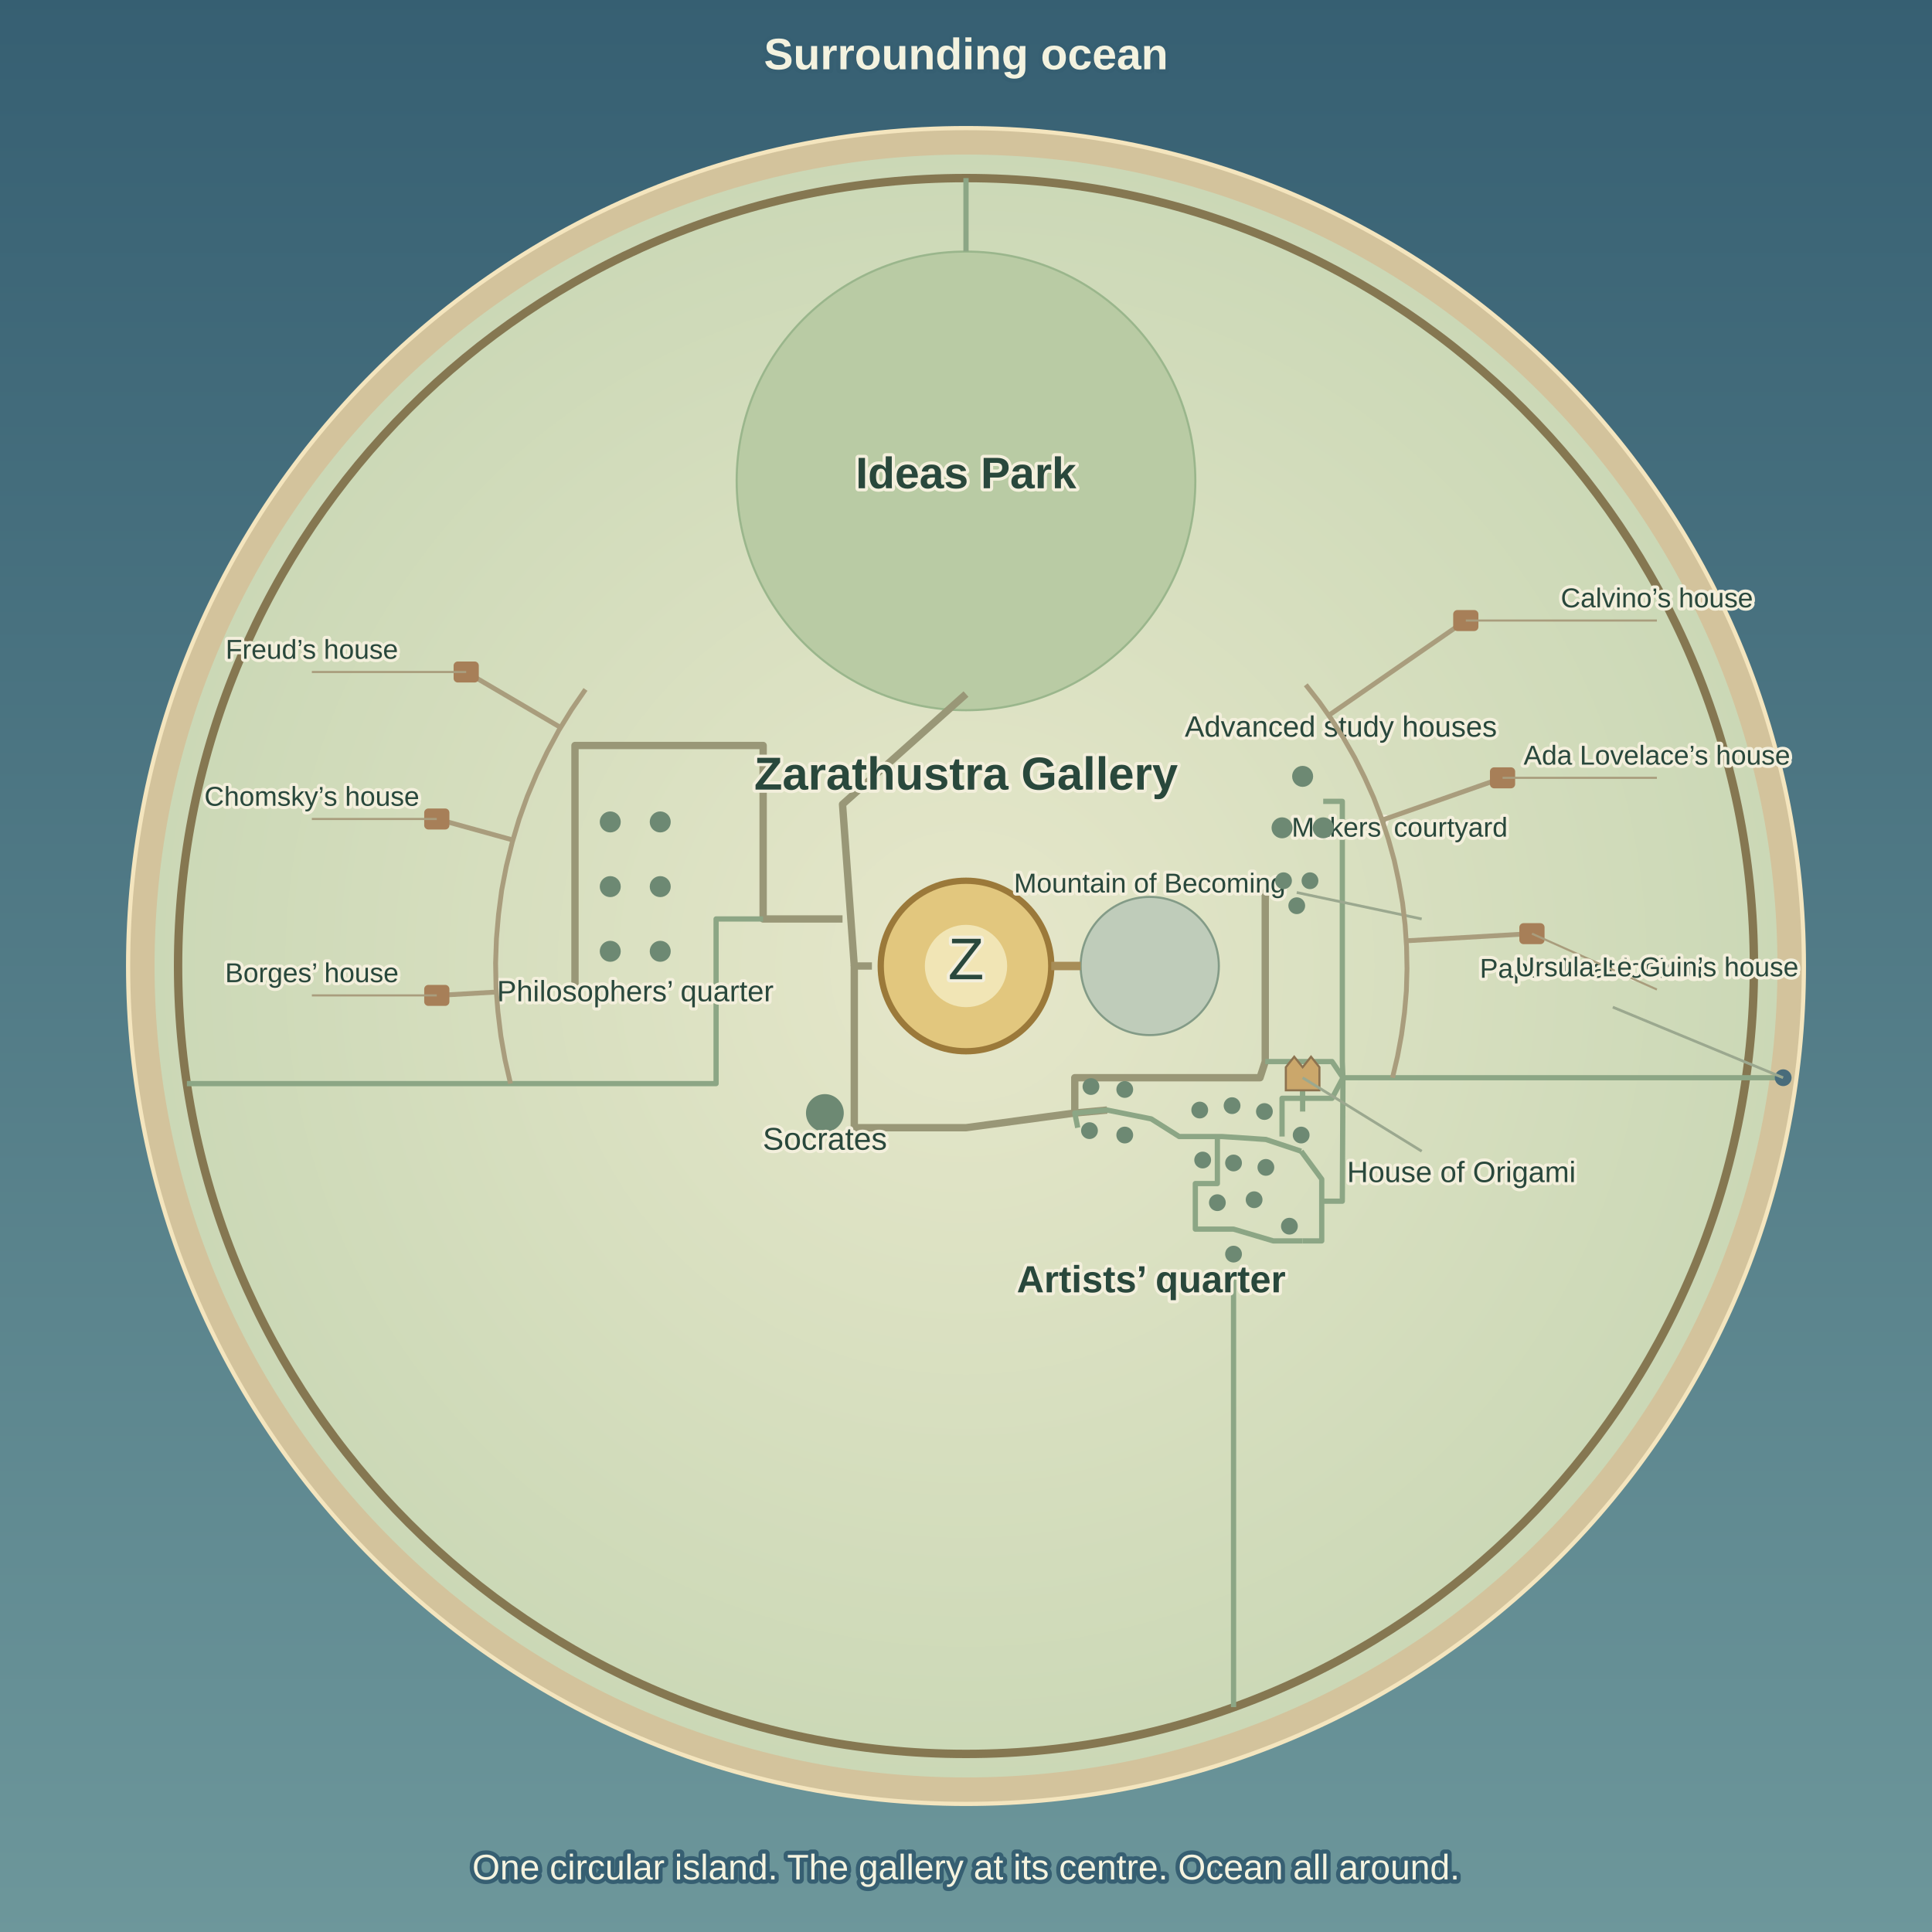
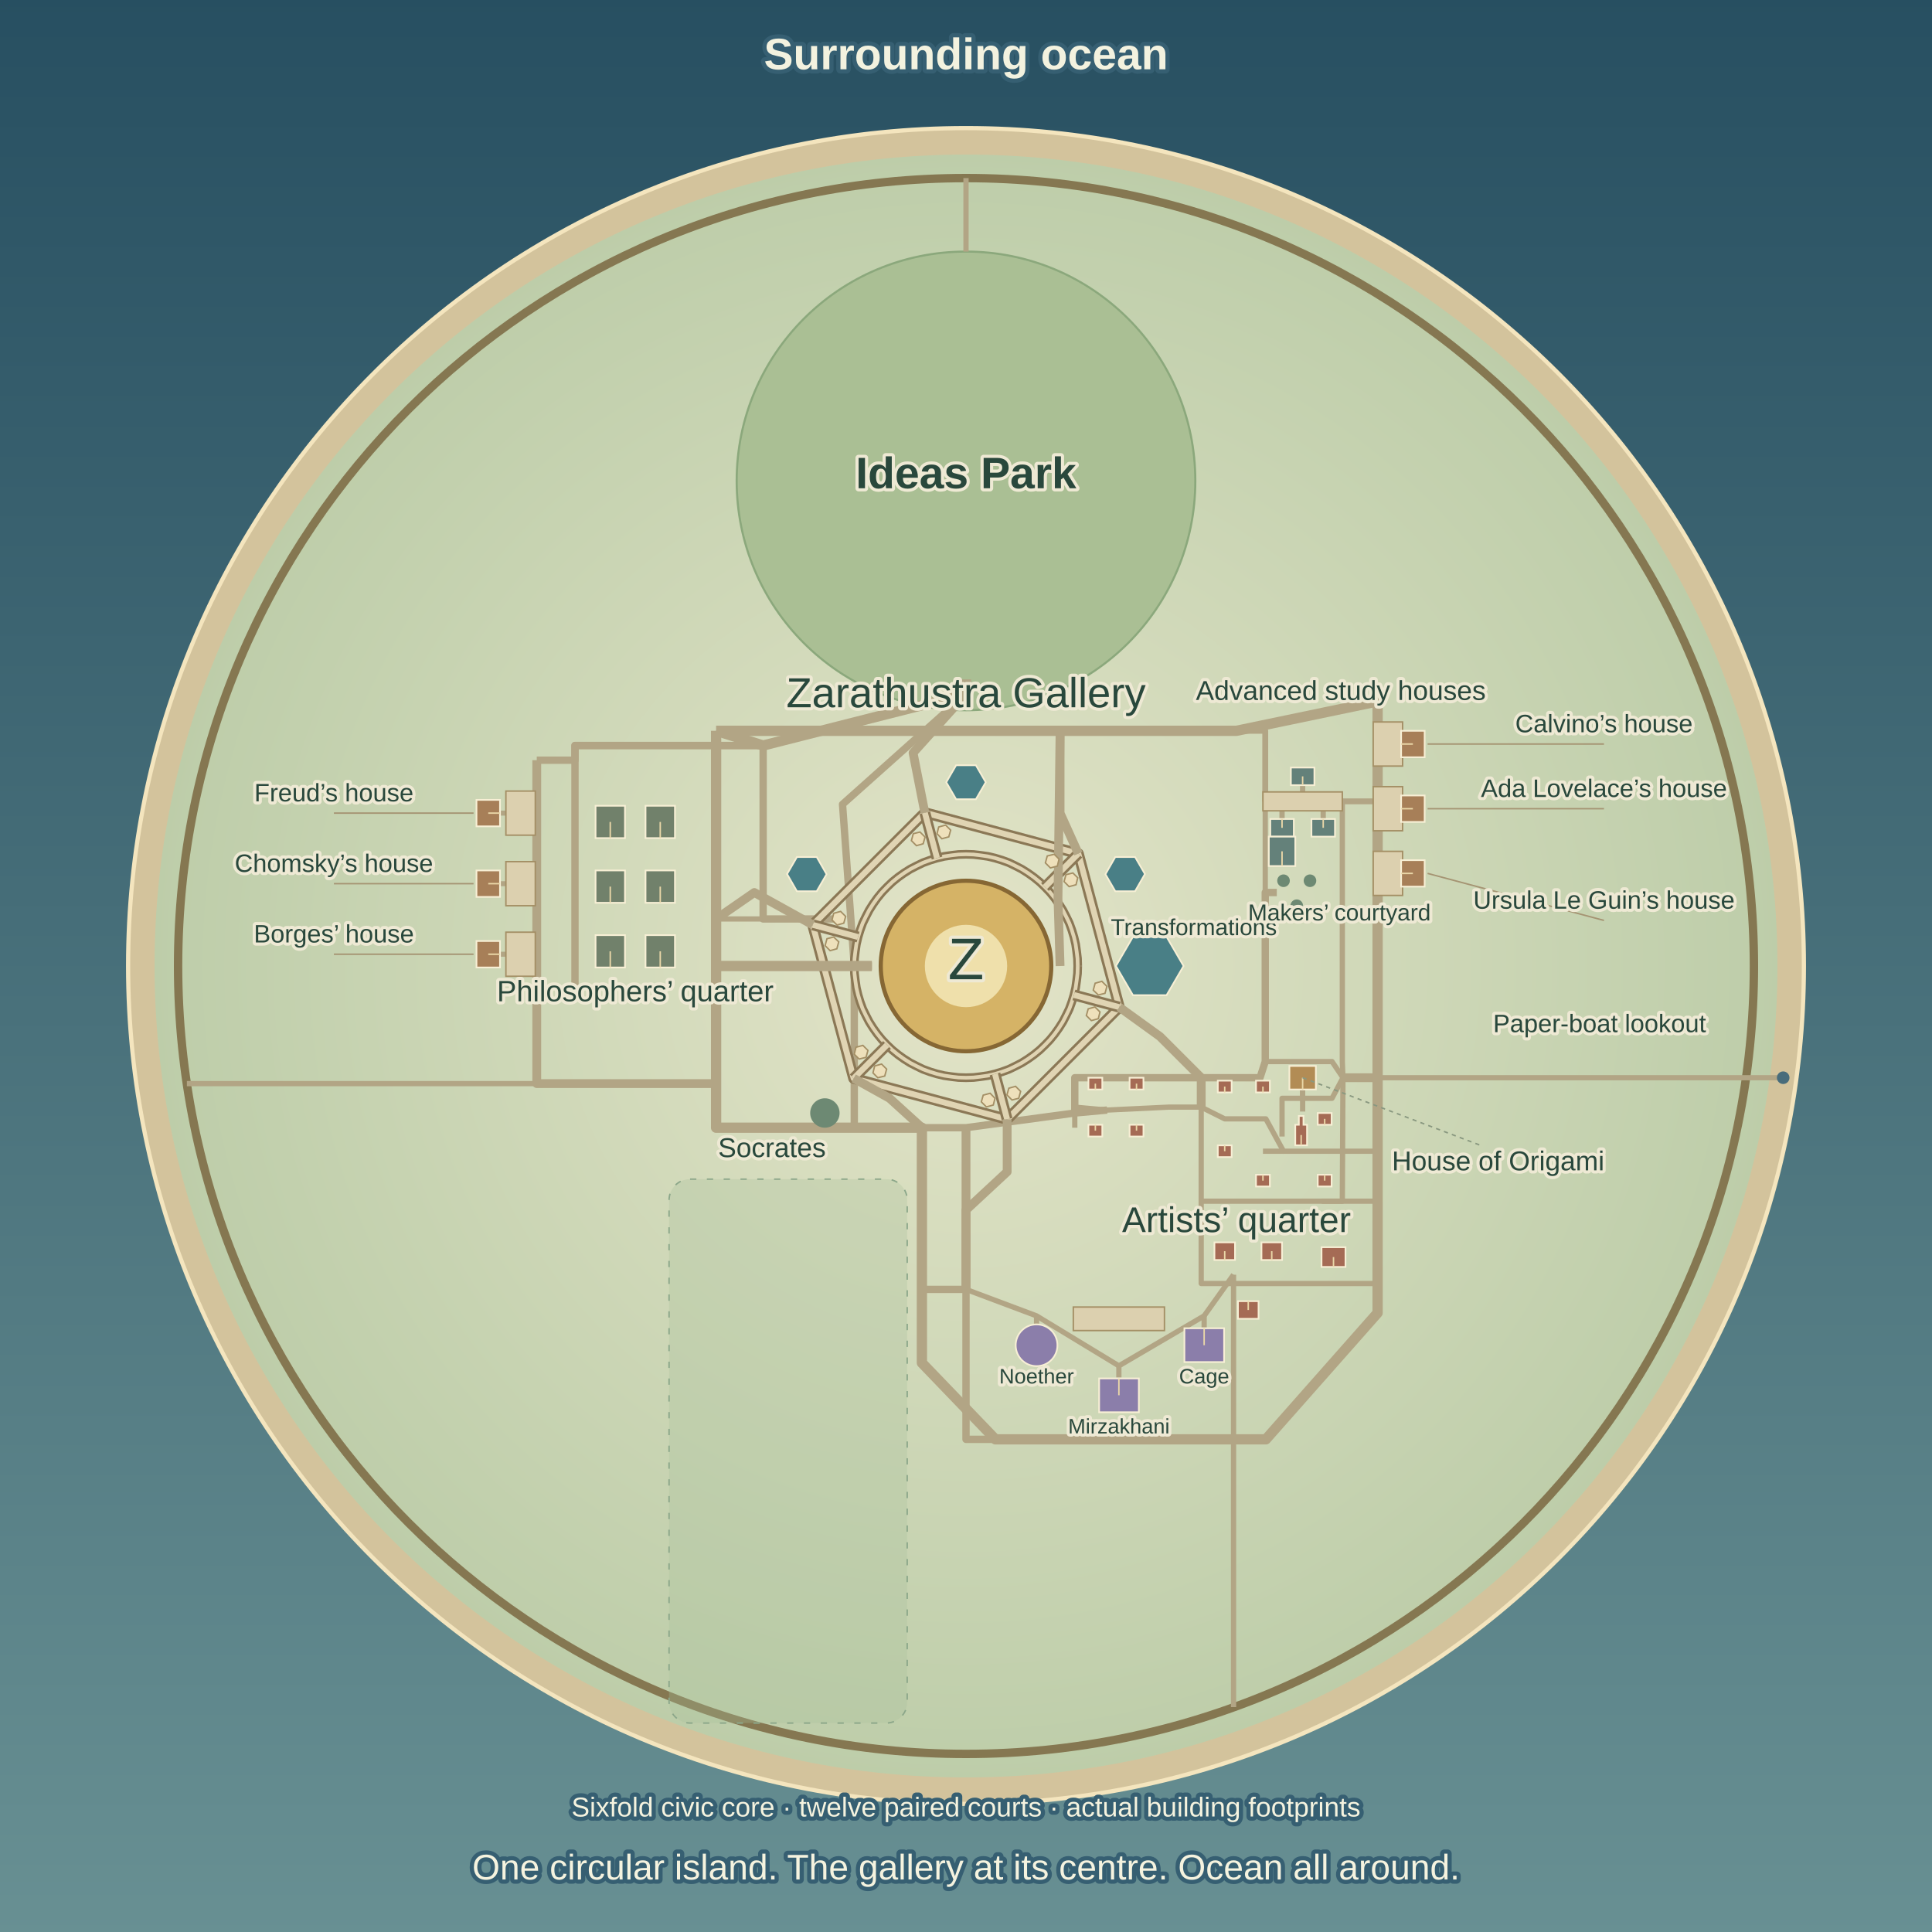
<svg xmlns="http://www.w3.org/2000/svg" viewBox="0 0 920 920" lang="en" role="img" aria-label="An island around Zarathustra">
  <defs>
    <linearGradient id="ocean" x2="0" y2="1">
-       <stop stop-color="#365f72" />
-       <stop offset="1" stop-color="#6d979b" />
+       <stop stop-color="#274f61" />
+       <stop offset="1" stop-color="#689093" />
    </linearGradient>
    <radialGradient id="lawn">
-       <stop stop-color="#e6e7ca" />
-       <stop offset="1" stop-color="#cbd8b6" />
+       <stop stop-color="#e3e4c8" />
+       <stop offset="1" stop-color="#bdcda9" />
    </radialGradient>
  </defs>
-   <style>text{paint-order:stroke;stroke:#f3efdc;stroke-width:3px;stroke-linejoin:round}text[font-size="21"],text[font-size="22"],text[font-size="18"]{font-weight:600}text[fill="#f3f2df"],text[fill="#f5f3df"]{stroke:#365f72;stroke-width:4px}</style>
+   <style>text{paint-order:stroke;stroke:#eee9d4;stroke-width:3px;stroke-linejoin:round}text[font-size="21"],text[font-size="22"],text[font-size="18"]{font-weight:600}text[fill="#f3f2df"],text[fill="#f5f3df"]{stroke:#365f72;stroke-width:4px}</style>
  <rect width="920" height="920" fill="url(#ocean)" />
  <g font-family="Tahoma,Arial,sans-serif" direction="ltr">
    <circle data-island="true" cx="460" cy="460" r="399" fill="#d3c39c" stroke="#f4e5be" stroke-width="2" />
    <circle cx="460" cy="460" r="386.4" fill="url(#lawn)" />
    <circle cx="460" cy="460" r="375.2" fill="none" stroke="#857751" stroke-width="4" />
+     <rect data-private-home-reserve="true" x="318.6" y="561.5" width="113.4" height="259" rx="10" fill="#a9bf9b" fill-opacity=".3" stroke="#8ca78a" stroke-width=".7" stroke-dasharray="3 5" />
    <text x="460" y="33" text-anchor="middle" font-size="21" fill="#f3f2df">Surrounding ocean</text>
-     <circle cx="460" cy="229" r="109.2" fill="#b9cba4" stroke="#9ab68c" />
+     <circle cx="460" cy="229" r="109.2" fill="#aabf94" stroke="#8ba87c" />
    <text x="460" y="232.5" text-anchor="middle" font-size="21" fill="#29483c">Ideas Park</text>
-     <polyline points="415.2,460.0 406.8,460.0 406.8,537.0 460.0,537.0 511.8,530.0 527.2,528.6" fill="none" stroke="#999777" stroke-width="3.5" stroke-linejoin="round" />
-     <polyline points="406.8,460.0 401.2,383.0 460.0,330.5" fill="none" stroke="#999777" stroke-width="3.5" stroke-linejoin="round" />
-     <polyline points="511.8,530.0 511.8,513.2 600.0,513.2 602.5,505.5 602.5,425.0 608.0,425.0" fill="none" stroke="#999777" stroke-width="3.5" stroke-linejoin="round" />
-     <polyline points="401.2,437.6 363.4,437.6 363.4,355.0 273.8,355.0 273.8,472.6" fill="none" stroke="#999777" stroke-width="3.5" stroke-linejoin="round" />
-     <polyline points="513.2,537.0 511.8,530.0 527.2,528.6 548.2,532.8 561.5,541.2 581.8,541.2 602.8,542.6 619.6,548.2" fill="none" stroke="#8ca685" stroke-width="2.5" stroke-linejoin="round" />
-     <polyline points="579.7,541.2 579.7,563.6 569.2,563.6 569.2,585.3 587.4,585.3 606.3,590.9 620.3,590.9" fill="none" stroke="#8ca685" stroke-width="2.5" stroke-linejoin="round" />
-     <polyline points="619.6,548.2 629.4,561.5 629.4,590.9 620.3,590.9" fill="none" stroke="#8ca685" stroke-width="2.5" stroke-linejoin="round" />
-     <polyline points="610.5,541.2 610.5,523.0 620.3,523.0 620.3,518.8" fill="none" stroke="#8ca685" stroke-width="2.5" stroke-linejoin="round" />
-     <polyline points="620.3,529.3 620.3,518.8" fill="none" stroke="#8ca685" stroke-width="2.5" stroke-linejoin="round" />
-     <polyline points="620.3,523.0 634.3,523.0 639.5,513.2" fill="none" stroke="#8ca685" stroke-width="2.5" stroke-linejoin="round" />
-     <polyline points="630.1,381.6 639.2,381.6 639.2,505.5 639.5,513.2 639.2,572.0 629.4,572.0" fill="none" stroke="#8ca685" stroke-width="2.5" stroke-linejoin="round" />
-     <polyline points="602.5,505.5 610.5,505.5 634.3,505.5 639.5,513.2" fill="none" stroke="#8ca685" stroke-width="2.5" stroke-linejoin="round" />
-     <polyline points="639.5,513.2 705.0,513.2 831.4,513.2 849.1,513.2" fill="none" stroke="#8ca685" stroke-width="2.5" stroke-linejoin="round" />
-     <polyline points="460.0,119.8 460.0,84.8" fill="none" stroke="#8ca685" stroke-width="2.5" stroke-linejoin="round" />
-     <polyline points="363.4,437.6 341.0,437.6 341.0,516.0 215.0,516.0 89.0,516.0" fill="none" stroke="#8ca685" stroke-width="2.5" stroke-linejoin="round" />
-     <polyline points="587.4,607.0 587.4,677.0 587.4,812.9" fill="none" stroke="#8ca685" stroke-width="2.5" stroke-linejoin="round" />
-     <circle data-gallery-centre="true" cx="460" cy="460" r="40.6" fill="#e2c77e" stroke="#9b793a" stroke-width="3" />
-     <circle cx="460" cy="460" r="19.6" fill="#f1e5b5" />
+     <polyline points="415.2,460.0 406.8,460.0 406.8,537.0 460.0,537.0 511.8,530.0 527.2,528.6" fill="none" stroke="#b2a585" stroke-width="3.5" stroke-linejoin="round" />
+     <polyline points="406.8,460.0 401.2,383.0 460.0,330.5" fill="none" stroke="#b2a585" stroke-width="3.5" stroke-linejoin="round" />
+     <polyline points="511.8,530.0 511.8,513.2 600.0,513.2 602.5,505.5 602.5,425.0 608.0,425.0" fill="none" stroke="#b2a585" stroke-width="3.5" stroke-linejoin="round" />
+     <polyline points="401.2,437.6 363.4,437.6 363.4,355.0 273.8,355.0 273.8,472.6" fill="none" stroke="#b2a585" stroke-width="3.5" stroke-linejoin="round" />
+     <polyline points="511.8,537.0 511.8,527.2 527.2,528.6 556.6,527.2 572.0,527.2 583.2,532.8 602.8,532.8 611.2,548.2 619.6,548.2 637.8,548.2 656.0,548.2" fill="none" stroke="#b2a585" stroke-width="2.5" stroke-linejoin="round" />
+     <polyline points="572.0,527.2 572.0,611.2 635.0,611.2 656.0,611.2" fill="none" stroke="#b2a585" stroke-width="2.5" stroke-linejoin="round" />
+     <polyline points="572.0,572.0 656.0,572.0 656.0,611.2" fill="none" stroke="#b2a585" stroke-width="2.5" stroke-linejoin="round" />
+     <polyline points="656.0,548.2 656.0,513.2" fill="none" stroke="#b2a585" stroke-width="2.5" stroke-linejoin="round" />
+     <polyline points="601.4,548.2 611.2,548.2" fill="none" stroke="#b2a585" stroke-width="2.5" stroke-linejoin="round" />
+     <polyline points="610.5,541.2 610.5,523.0 620.3,523.0 620.3,518.8" fill="none" stroke="#b2a585" stroke-width="2.5" stroke-linejoin="round" />
+     <polyline points="620.3,529.3 620.3,518.8" fill="none" stroke="#b2a585" stroke-width="2.5" stroke-linejoin="round" />
+     <polyline points="620.3,523.0 634.3,523.0 639.5,513.2" fill="none" stroke="#b2a585" stroke-width="2.5" stroke-linejoin="round" />
+     <polyline points="630.1,381.6 639.2,381.6 639.2,505.5 639.5,513.2 639.2,572.0 629.4,572.0" fill="none" stroke="#b2a585" stroke-width="2.5" stroke-linejoin="round" />
+     <polyline points="602.5,505.5 610.5,505.5 634.3,505.5 639.5,513.2" fill="none" stroke="#b2a585" stroke-width="2.5" stroke-linejoin="round" />
+     <polyline points="639.5,513.2 705.0,513.2 831.4,513.2 849.1,513.2" fill="none" stroke="#b2a585" stroke-width="2.5" stroke-linejoin="round" />
+     <polyline points="460.0,119.8 460.0,84.8" fill="none" stroke="#b2a585" stroke-width="2.5" stroke-linejoin="round" />
+     <polyline points="363.4,437.6 341.0,437.6 341.0,516.0 215.0,516.0 89.0,516.0" fill="none" stroke="#b2a585" stroke-width="2.5" stroke-linejoin="round" />
+     <polyline points="587.4,607.0 587.4,677.0 587.4,812.9" fill="none" stroke="#b2a585" stroke-width="2.5" stroke-linejoin="round" />
+     <polyline points="460.0,614.0 493.6,626.6 532.8,650.4 573.4,626.6 587.4,607.0" fill="none" stroke="#b2a585" stroke-width="2.5" stroke-linejoin="round" />
+     <polyline points="493.6,626.6 493.6,632.2" fill="none" stroke="#b2a585" stroke-width="2.5" stroke-linejoin="round" />
+     <polyline points="532.8,650.4 532.8,656.0" fill="none" stroke="#b2a585" stroke-width="2.5" stroke-linejoin="round" />
+     <polyline points="573.4,626.6 573.4,632.2" fill="none" stroke="#b2a585" stroke-width="2.5" stroke-linejoin="round" />
+     <polyline points="602.5,425.0 602.5,381.6 630.1,381.6" fill="none" stroke="#b2a585" stroke-width="2.5" stroke-linejoin="round" />
+     <polyline points="610.5,381.6 610.5,390.0" fill="none" stroke="#b2a585" stroke-width="2.5" stroke-linejoin="round" />
+     <polyline points="630.1,381.6 630.1,390.0" fill="none" stroke="#b2a585" stroke-width="2.5" stroke-linejoin="round" />
+     <polyline points="620.3,381.6 620.3,373.9" fill="none" stroke="#b2a585" stroke-width="2.5" stroke-linejoin="round" />
+     <polyline points="255.6,362.0 255.6,516.0 341.0,516.0" fill="none" stroke="#b2a585" stroke-width="4.2" stroke-linejoin="round" />
+     <polyline points="255.6,362.0 273.8,362.0 273.8,355.0 363.4,355.0" fill="none" stroke="#b2a585" stroke-width="3.5" stroke-linejoin="round" />
+     <polyline points="656.0,334.0 656.0,513.2 639.5,513.2" fill="none" stroke="#b2a585" stroke-width="4.2" stroke-linejoin="round" />
+     <polyline points="238.2,387.2 255.6,387.2" fill="none" stroke="#b2a585" stroke-width="2.38" stroke-linejoin="round" />
+     <polyline points="238.2,420.8 255.6,420.8" fill="none" stroke="#b2a585" stroke-width="2.38" stroke-linejoin="round" />
+     <polyline points="238.2,454.4 255.6,454.4" fill="none" stroke="#b2a585" stroke-width="2.38" stroke-linejoin="round" />
+     <polyline points="667.1,354.3 656.0,354.3" fill="none" stroke="#b2a585" stroke-width="2.38" stroke-linejoin="round" />
+     <polyline points="667.1,385.1 656.0,385.1" fill="none" stroke="#b2a585" stroke-width="2.38" stroke-linejoin="round" />
+     <polyline points="667.1,415.9 656.0,415.9" fill="none" stroke="#b2a585" stroke-width="2.38" stroke-linejoin="round" />
+     <polyline points="533.0,479.6 479.6,533.0 406.5,513.5 387.0,440.4 440.4,387.0 513.5,406.5 533.0,479.6" fill="none" stroke="#8b7856" stroke-width="5.2" stroke-linejoin="round" data-street="sixfold-hexagon" />
+     <polyline points="533.0,479.6 479.6,533.0 406.5,513.5 387.0,440.4 440.4,387.0 513.5,406.5 533.0,479.6" fill="none" stroke="#e0d4b3" stroke-width="2.8" stroke-linejoin="round" />
+     <polyline points="513.2,460.0 513.1,463.5 512.7,466.9 512.2,470.4 511.4,473.8 510.4,477.1 509.2,480.4 507.7,483.5 506.1,486.6 504.2,489.6 502.2,492.4 500.0,495.1 497.6,497.6 495.1,500.0 492.4,502.2 489.6,504.2 486.6,506.1 483.5,507.7 480.4,509.2 477.1,510.4 473.8,511.4 470.4,512.2 466.9,512.7 463.5,513.1 460.0,513.2 456.5,513.1 453.1,512.7 449.6,512.2 446.2,511.4 442.9,510.4 439.6,509.2 436.5,507.7 433.4,506.1 430.4,504.2 427.6,502.2 424.9,500.0 422.4,497.6 420.0,495.1 417.8,492.4 415.8,489.6 413.9,486.6 412.3,483.5 410.8,480.4 409.6,477.1 408.6,473.8 407.8,470.4 407.3,466.9 406.9,463.5 406.8,460.0 406.9,456.5 407.3,453.1 407.8,449.6 408.6,446.2 409.6,442.9 410.8,439.6 412.3,436.5 413.9,433.4 415.8,430.4 417.8,427.6 420.0,424.9 422.4,422.4 424.9,420.0 427.6,417.8 430.4,415.8 433.4,413.9 436.5,412.3 439.6,410.8 442.9,409.6 446.2,408.6 449.6,407.8 453.1,407.3 456.5,406.9 460.0,406.8 463.5,406.9 466.9,407.3 470.4,407.8 473.8,408.6 477.1,409.6 480.4,410.8 483.5,412.3 486.6,413.9 489.6,415.8 492.4,417.8 495.1,420.0 497.6,422.4 500.0,424.9 502.2,427.6 504.2,430.4 506.1,433.4 507.7,436.5 509.2,439.6 510.4,442.9 511.4,446.2 512.2,449.6 512.7,453.1 513.1,456.5 513.2,460.0" fill="none" stroke="#8b7856" stroke-width="4.15" stroke-linejoin="round" data-street="gallery-promenade" />
+     <polyline points="513.2,460.0 513.1,463.5 512.7,466.9 512.2,470.4 511.4,473.8 510.4,477.1 509.2,480.4 507.7,483.5 506.1,486.6 504.2,489.6 502.2,492.4 500.0,495.1 497.6,497.6 495.1,500.0 492.4,502.2 489.6,504.2 486.6,506.1 483.5,507.7 480.4,509.2 477.1,510.4 473.8,511.4 470.4,512.2 466.9,512.7 463.5,513.1 460.0,513.2 456.5,513.1 453.1,512.7 449.6,512.2 446.2,511.4 442.9,510.4 439.6,509.2 436.5,507.7 433.4,506.1 430.4,504.2 427.6,502.2 424.9,500.0 422.4,497.6 420.0,495.1 417.8,492.4 415.8,489.6 413.9,486.6 412.3,483.5 410.8,480.4 409.6,477.1 408.6,473.8 407.8,470.4 407.3,466.9 406.9,463.5 406.8,460.0 406.9,456.5 407.3,453.1 407.8,449.6 408.6,446.2 409.6,442.9 410.8,439.6 412.3,436.5 413.9,433.4 415.8,430.4 417.8,427.6 420.0,424.9 422.4,422.4 424.9,420.0 427.6,417.8 430.4,415.8 433.4,413.9 436.5,412.3 439.6,410.8 442.9,409.6 446.2,408.6 449.6,407.8 453.1,407.3 456.5,406.9 460.0,406.8 463.5,406.9 466.9,407.3 470.4,407.8 473.8,408.6 477.1,409.6 480.4,410.8 483.5,412.3 486.6,413.9 489.6,415.8 492.4,417.8 495.1,420.0 497.6,422.4 500.0,424.9 502.2,427.6 504.2,430.4 506.1,433.4 507.7,436.5 509.2,439.6 510.4,442.9 511.4,446.2 512.2,449.6 512.7,453.1 513.1,456.5 513.2,460.0" fill="none" stroke="#e0d4b3" stroke-width="1.75" stroke-linejoin="round" />
+     <polyline points="511.4,473.8 533.0,479.6" fill="none" stroke="#8b7856" stroke-width="5.2" stroke-linejoin="round" data-street="civic-view-1" />
+     <polyline points="511.4,473.8 533.0,479.6" fill="none" stroke="#e0d4b3" stroke-width="2.8" stroke-linejoin="round" />
+     <polyline points="473.8,511.4 479.6,533.0" fill="none" stroke="#8b7856" stroke-width="5.2" stroke-linejoin="round" data-street="civic-view-2" />
+     <polyline points="473.8,511.4 479.6,533.0" fill="none" stroke="#e0d4b3" stroke-width="2.8" stroke-linejoin="round" />
+     <polyline points="422.4,497.6 406.5,513.5" fill="none" stroke="#8b7856" stroke-width="5.2" stroke-linejoin="round" data-street="civic-view-3" />
+     <polyline points="422.4,497.6 406.5,513.5" fill="none" stroke="#e0d4b3" stroke-width="2.8" stroke-linejoin="round" />
+     <polyline points="408.6,446.2 387.0,440.4" fill="none" stroke="#8b7856" stroke-width="5.2" stroke-linejoin="round" data-street="civic-view-4" />
+     <polyline points="408.6,446.2 387.0,440.4" fill="none" stroke="#e0d4b3" stroke-width="2.8" stroke-linejoin="round" />
+     <polyline points="446.2,408.6 440.4,387.0" fill="none" stroke="#8b7856" stroke-width="5.2" stroke-linejoin="round" data-street="civic-view-5" />
+     <polyline points="446.2,408.6 440.4,387.0" fill="none" stroke="#e0d4b3" stroke-width="2.8" stroke-linejoin="round" />
+     <polyline points="497.6,422.4 513.5,406.5" fill="none" stroke="#8b7856" stroke-width="5.2" stroke-linejoin="round" data-street="civic-view-6" />
+     <polyline points="497.6,422.4 513.5,406.5" fill="none" stroke="#e0d4b3" stroke-width="2.8" stroke-linejoin="round" />
+     <polyline points="533.0,479.6 552.4,493.6 572.0,513.2 572.0,527.2" fill="none" stroke="#b2a585" stroke-width="4.2" stroke-linejoin="round" data-street="civic-artists-link" />
+     <polyline points="479.6,533.0 479.6,558.0 460.0,576.2 460.0,614.0" fill="none" stroke="#b2a585" stroke-width="4.2" stroke-linejoin="round" data-street="civic-learning-link" />
+     <polyline points="406.5,513.5 423.6,523.0 439.0,537.0" fill="none" stroke="#b2a585" stroke-width="4.2" stroke-linejoin="round" data-street="civic-socrates-link" />
+     <polyline points="387.0,440.4 359.2,425.0 341.0,437.6" fill="none" stroke="#b2a585" stroke-width="4.2" stroke-linejoin="round" data-street="civic-philosophers-link" />
+     <polyline points="440.4,387.0 434.8,358.5 460.0,330.5" fill="none" stroke="#b2a585" stroke-width="4.2" stroke-linejoin="round" data-street="civic-park-link" />
+     <polyline points="513.5,406.5 504.8,387.2 504.8,348.0" fill="none" stroke="#b2a585" stroke-width="4.2" stroke-linejoin="round" data-street="civic-pattern-link" />
+     <polyline points="341.0,348.0 504.8,348.0 588.8,348.0 656.0,334.0 656.0,513.2 656.0,625.2 602.8,685.4 474.0,685.4 439.0,649.0 439.0,537.0 341.0,537.0 341.0,437.6 341.0,348.0" fill="none" stroke="#b2a585" stroke-width="4.9" stroke-linejoin="round" data-street="civic-circuit" />
+     <polyline points="415.2,460.0 341.0,460.0" fill="none" stroke="#b2a585" stroke-width="4.9" stroke-linejoin="round" data-street="gallery-west" />
+     <polyline points="341.0,348.0 363.4,355.0 460.0,330.5 460.0,323.5" fill="none" stroke="#b2a585" stroke-width="4.9" stroke-linejoin="round" data-street="park-approach" />
+     <polyline points="504.8,460.0 503.8,427.8 504.8,348.0" fill="none" stroke="#b2a585" stroke-width="4.2" stroke-linejoin="round" data-street="east-garden-avenue" />
+     <polyline points="588.8,348.0 602.5,348.0 602.5,381.6" fill="none" stroke="#b2a585" stroke-width="2.8" stroke-linejoin="round" data-street="study-approach" />
+     <polyline points="639.2,381.6 656.0,381.6" fill="none" stroke="#b2a585" stroke-width="2.8" stroke-linejoin="round" data-street="study-east-link" />
+     <polyline points="460.0,537.0 460.0,614.0" fill="none" stroke="#b2a585" stroke-width="4.2" stroke-linejoin="round" data-street="southern-learning-walk" />
+     <polyline points="439.0,614.0 460.0,614.0 460.0,685.4 474.0,685.4" fill="none" stroke="#b2a585" stroke-width="3.5" stroke-linejoin="round" data-street="southern-garden-link" />
+     <polygon data-civic-court="paired-court-0-left" points="526.2,473.0 523.0,473.8 520.6,471.5 521.5,468.2 524.7,467.3 527.1,469.7" fill="#eee0bb" stroke="#a48f65" stroke-width=".7" />
+     <polygon data-civic-court="paired-court-0-right" points="523.0,485.1 519.7,486.0 517.3,483.6 518.2,480.4 521.4,479.5 523.8,481.9" fill="#eee0bb" stroke="#a48f65" stroke-width=".7" />
+     <polygon data-civic-court="paired-court-1-left" points="481.9,523.8 479.5,521.4 480.4,518.2 483.6,517.3 486.0,519.7 485.1,523.0" fill="#eee0bb" stroke="#a48f65" stroke-width=".7" />
+     <polygon data-civic-court="paired-court-1-right" points="469.7,527.1 467.3,524.7 468.2,521.5 471.5,520.6 473.8,523.0 473.0,526.2" fill="#eee0bb" stroke="#a48f65" stroke-width=".7" />
+     <polygon data-civic-court="paired-court-2-left" points="415.7,510.9 416.5,507.6 419.8,506.7 422.2,509.1 421.3,512.4 418.0,513.2" fill="#eee0bb" stroke="#a48f65" stroke-width=".7" />
+     <polygon data-civic-court="paired-court-2-right" points="406.8,502.0 407.6,498.7 410.9,497.8 413.3,500.2 412.4,503.5 409.1,504.3" fill="#eee0bb" stroke="#a48f65" stroke-width=".7" />
+     <polygon data-civic-court="paired-court-3-left" points="393.8,447.0 397.0,446.2 399.4,448.5 398.5,451.8 395.3,452.7 392.9,450.3" fill="#eee0bb" stroke="#a48f65" stroke-width=".7" />
+     <polygon data-civic-court="paired-court-3-right" points="397.0,434.9 400.3,434.0 402.7,436.4 401.8,439.6 398.6,440.5 396.2,438.1" fill="#eee0bb" stroke="#a48f65" stroke-width=".7" />
+     <polygon data-civic-court="paired-court-4-left" points="438.1,396.2 440.5,398.6 439.6,401.8 436.4,402.7 434.0,400.3 434.9,397.0" fill="#eee0bb" stroke="#a48f65" stroke-width=".7" />
+     <polygon data-civic-court="paired-court-4-right" points="450.3,392.9 452.7,395.3 451.8,398.5 448.5,399.4 446.2,397.0 447.0,393.8" fill="#eee0bb" stroke="#a48f65" stroke-width=".7" />
+     <polygon data-civic-court="paired-court-5-left" points="504.3,409.1 503.5,412.4 500.2,413.3 497.8,410.9 498.7,407.6 502.0,406.8" fill="#eee0bb" stroke="#a48f65" stroke-width=".7" />
+     <polygon data-civic-court="paired-court-5-right" points="513.2,418.0 512.4,421.3 509.1,422.2 506.7,419.8 507.6,416.5 510.9,415.7" fill="#eee0bb" stroke="#a48f65" stroke-width=".7" />
+     <polygon data-civic-court="freud-forecourt" points="240.9,376.7 254.9,376.7 254.9,397.7 240.9,397.7" fill="#dcd0af" stroke="#a48f65" stroke-width=".7" />
+     <polygon data-civic-court="chomsky-forecourt" points="240.9,410.3 254.9,410.3 254.9,431.3 240.9,431.3" fill="#dcd0af" stroke="#a48f65" stroke-width=".7" />
+     <polygon data-civic-court="borges-forecourt" points="240.9,443.9 254.9,443.9 254.9,464.9 240.9,464.9" fill="#dcd0af" stroke="#a48f65" stroke-width=".7" />
+     <polygon data-civic-court="calvino-forecourt" points="653.9,343.8 667.9,343.8 667.9,364.8 653.9,364.8" fill="#dcd0af" stroke="#a48f65" stroke-width=".7" />
+     <polygon data-civic-court="ada-forecourt" points="653.9,374.6 667.9,374.6 667.9,395.6 653.9,395.6" fill="#dcd0af" stroke="#a48f65" stroke-width=".7" />
+     <polygon data-civic-court="leguin-forecourt" points="653.9,405.4 667.9,405.4 667.9,426.4 653.9,426.4" fill="#dcd0af" stroke="#a48f65" stroke-width=".7" />
+     <polygon data-civic-court="study-court" points="601.4,377.1 639.2,377.1 639.2,386.1 601.4,386.1" fill="#dcd0af" stroke="#a48f65" stroke-width=".7" />
+     <polygon data-civic-court="seminar-garden" points="511.1,622.4 554.5,622.4 554.5,633.6 511.1,633.6" fill="#dcd0af" stroke="#a48f65" stroke-width=".7" />
+     <circle data-gallery-centre="true" cx="460" cy="460" r="40.6" fill="#d5b366" stroke="#866734" stroke-width="2" />
+     <circle cx="460" cy="460" r="19.6" fill="#efe0ab" />
    <text x="460" y="466.3" text-anchor="middle" font-size="28" fill="#29483c">Z</text>
-     <text x="460" y="376" text-anchor="middle" font-size="22" fill="#29483c">Zarathustra Gallery</text>
-     <circle cx="547.5" cy="460" r="32.9" fill="#bfccba" stroke="#839b87" />
-     <text x="547.5" y="425" text-anchor="middle" font-size="13" fill="#29483c">Mountain of Becoming</text>
-     <polyline points="500.6,460.0 514.6,460.0" fill="none" stroke="#a78d57" stroke-width="4" stroke-linejoin="round" />
-     <circle cx="290.6" cy="391.4" r="5" fill="#6d8973" />
-     <circle cx="314.4" cy="391.4" r="5" fill="#6d8973" />
-     <circle cx="290.6" cy="422.2" r="5" fill="#6d8973" />
-     <circle cx="314.4" cy="422.2" r="5" fill="#6d8973" />
-     <circle cx="290.6" cy="453" r="5" fill="#6d8973" />
-     <circle cx="314.4" cy="453" r="5" fill="#6d8973" />
+     <text x="460" y="336.8" text-anchor="middle" font-size="20" fill="#29483c">Zarathustra Gallery</text>
+     <polygon data-building-footprint="freud" data-centre="-325,-104" data-house="freud" points="226.9,393.5 226.9,380.9 238.1,380.9 238.1,393.5" fill="#a77f58" stroke="#f7efd5" stroke-width=".8" />
+     <polyline points="232.5,387.2 238.1,387.2" fill="none" stroke="#ead7a8" stroke-width="0.7" stroke-linejoin="round" />
+     <polygon data-building-footprint="chomsky" data-centre="-325,-56" data-house="chomsky" points="226.9,427.1 226.9,414.5 238.1,414.5 238.1,427.1" fill="#a77f58" stroke="#f7efd5" stroke-width=".8" />
+     <polyline points="232.5,420.8 238.1,420.8" fill="none" stroke="#ead7a8" stroke-width="0.7" stroke-linejoin="round" />
+     <polygon data-building-footprint="borges" data-centre="-325,-8" data-house="borges" points="226.9,460.7 226.9,448.1 238.1,448.1 238.1,460.7" fill="#a77f58" stroke="#f7efd5" stroke-width=".8" />
+     <polyline points="232.5,454.4 238.1,454.4" fill="none" stroke="#ead7a8" stroke-width="0.7" stroke-linejoin="round" />
+     <polygon data-building-footprint="calvino" data-centre="304,-151" data-house="calvino" points="678.4,348.0 678.4,360.6 667.2,360.6 667.2,348.0" fill="#a77f58" stroke="#f7efd5" stroke-width=".8" />
+     <polyline points="672.8,354.3 667.2,354.3" fill="none" stroke="#ead7a8" stroke-width="0.7" stroke-linejoin="round" />
+     <polygon data-building-footprint="ada" data-centre="304,-107" data-house="ada" points="678.4,378.8 678.4,391.4 667.2,391.4 667.2,378.8" fill="#a77f58" stroke="#f7efd5" stroke-width=".8" />
+     <polyline points="672.8,385.1 667.2,385.1" fill="none" stroke="#ead7a8" stroke-width="0.7" stroke-linejoin="round" />
+     <polygon data-building-footprint="leguin" data-centre="304,-63" data-house="leguin" points="678.4,409.6 678.4,422.2 667.2,422.2 667.2,409.6" fill="#a77f58" stroke="#f7efd5" stroke-width=".8" />
+     <polyline points="672.8,415.9 667.2,415.9" fill="none" stroke="#ead7a8" stroke-width="0.7" stroke-linejoin="round" />
+     <polygon data-building-footprint="plato" data-centre="-242,-98" points="283.6,383.7 297.6,383.7 297.6,399.1 283.6,399.1" fill="#71816b" stroke="#f7efd5" stroke-width=".8" />
+     <polyline points="290.6,391.4 290.6,399.1" fill="none" stroke="#ead7a8" stroke-width="0.7" stroke-linejoin="round" />
+     <polygon data-building-footprint="aristotle" data-centre="-208,-98" points="307.4,383.7 321.4,383.7 321.4,399.1 307.4,399.1" fill="#71816b" stroke="#f7efd5" stroke-width=".8" />
+     <polyline points="314.4,391.4 314.4,399.1" fill="none" stroke="#ead7a8" stroke-width="0.7" stroke-linejoin="round" />
+     <polygon data-building-footprint="epicurus" data-centre="-242,-54" points="283.6,414.5 297.6,414.5 297.6,429.9 283.6,429.9" fill="#71816b" stroke="#f7efd5" stroke-width=".8" />
+     <polyline points="290.6,422.2 290.6,429.9" fill="none" stroke="#ead7a8" stroke-width="0.7" stroke-linejoin="round" />
+     <polygon data-building-footprint="hypatia" data-centre="-208,-54" points="307.4,414.5 321.4,414.5 321.4,429.9 307.4,429.9" fill="#71816b" stroke="#f7efd5" stroke-width=".8" />
+     <polyline points="314.4,422.2 314.4,429.9" fill="none" stroke="#ead7a8" stroke-width="0.7" stroke-linejoin="round" />
+     <polygon data-building-footprint="confucius" data-centre="-242,-10" points="283.6,445.3 297.6,445.3 297.6,460.7 283.6,460.7" fill="#71816b" stroke="#f7efd5" stroke-width=".8" />
+     <polyline points="290.6,453.0 290.6,460.7" fill="none" stroke="#ead7a8" stroke-width="0.7" stroke-linejoin="round" />
+     <polygon data-building-footprint="ibn-sina" data-centre="-208,-10" points="307.4,445.3 321.4,445.3 321.4,460.7 307.4,460.7" fill="#71816b" stroke="#f7efd5" stroke-width=".8" />
+     <polyline points="314.4,453.0 314.4,460.7" fill="none" stroke="#ead7a8" stroke-width="0.7" stroke-linejoin="round" />
+     <polygon data-building-footprint="proof" data-centre="215,-94" points="616.1,398.4 604.9,398.4 604.9,390.0 616.1,390.0" fill="#64817a" stroke="#f7efd5" stroke-width=".8" />
+     <polyline points="610.5,394.2 610.5,390.0" fill="none" stroke="#ead7a8" stroke-width="0.7" stroke-linejoin="round" />
+     <polygon data-building-footprint="uncertainty" data-centre="243,-94" points="635.7,398.4 624.5,398.4 624.5,390.0 635.7,390.0" fill="#64817a" stroke="#f7efd5" stroke-width=".8" />
+     <polyline points="630.1,394.2 630.1,390.0" fill="none" stroke="#ead7a8" stroke-width="0.7" stroke-linejoin="round" />
+     <polygon data-building-footprint="computation" data-centre="229,-129" points="614.7,365.5 625.9,365.5 625.9,373.9 614.7,373.9" fill="#64817a" stroke="#f7efd5" stroke-width=".8" />
+     <polyline points="620.3,369.7 620.3,373.9" fill="none" stroke="#ead7a8" stroke-width="0.7" stroke-linejoin="round" />
+     <polygon data-building-footprint="proof-atelier" data-centre="215,-78" points="604.2,398.4 616.8,398.4 616.8,412.4 604.2,412.4" fill="#64817a" stroke="#f7efd5" stroke-width=".8" />
+     <polyline points="610.5,405.4 610.5,412.4" fill="none" stroke="#ead7a8" stroke-width="0.7" stroke-linejoin="round" />
+     <circle data-building-footprint="noether" data-centre="48,258" cx="493.6" cy="640.6" r="9.94" fill="#8b7eaa" stroke="#f7efd5" stroke-width=".8" />
+     <polygon data-building-footprint="mirzakhani" data-centre="104,292" points="542.3,672.5 523.4,672.5 523.4,656.4 542.3,656.4" fill="#8b7eaa" stroke="#f7efd5" stroke-width=".8" />
+     <polyline points="532.8,664.4 532.8,656.4" fill="none" stroke="#ead7a8" stroke-width="0.7" stroke-linejoin="round" />
+     <polygon data-building-footprint="cage" data-centre="162,258" points="582.9,648.6 564.0,648.6 564.0,632.5 582.9,632.5" fill="#8b7eaa" stroke="#f7efd5" stroke-width=".8" />
+     <polyline points="573.4,640.6 573.4,632.5" fill="none" stroke="#ead7a8" stroke-width="0.7" stroke-linejoin="round" />
+     <polygon data-building-footprint="aperiodic" data-centre="-108.25,-62.5" points="388.9,408.1 393.6,416.3 388.9,424.4 379.5,424.4 374.8,416.2 379.5,408.1" fill="#497f86" stroke="#f7efd5" stroke-width=".8" />
+     <polygon data-building-footprint="inflation" data-centre="0,-125" points="469.4,372.5 464.7,380.6 455.3,380.6 450.6,372.5 455.3,364.4 464.7,364.4" fill="#497f86" stroke="#f7efd5" stroke-width=".8" />
+     <polygon data-building-footprint="symmetry" data-centre="108.25,-62.5" points="540.5,424.4 531.1,424.4 526.4,416.3 531.1,408.1 540.5,408.1 545.2,416.2" fill="#497f86" stroke="#f7efd5" stroke-width=".8" />
+     <polygon data-building-footprint="transformations" data-centre="125,0" data-transformation-house="true" points="563.6,460.0 555.5,473.9 539.5,473.9 531.4,460.0 539.5,446.1 555.5,446.1" fill="#497f86" stroke="#f7efd5" stroke-width=".8" />
+     <polygon data-building-footprint="monet" data-centre="88,80" points="518.3,513.2 524.9,513.2 524.9,518.8 518.3,518.8" fill="#a56b55" stroke="#f7efd5" stroke-width=".8" />
+     <polyline points="521.6,516.0 521.6,518.8" fill="none" stroke="#ead7a8" stroke-width="0.7" stroke-linejoin="round" />
+     <polygon data-building-footprint="van-gogh" data-centre="116,80" points="537.9,513.2 544.5,513.2 544.5,518.8 537.9,518.8" fill="#a56b55" stroke="#f7efd5" stroke-width=".8" />
+     <polyline points="541.2,516.0 541.2,518.8" fill="none" stroke="#ead7a8" stroke-width="0.7" stroke-linejoin="round" />
+     <polygon data-building-footprint="hilma-af-klint" data-centre="88,112" points="518.3,535.6 524.9,535.6 524.9,541.2 518.3,541.2" fill="#a56b55" stroke="#f7efd5" stroke-width=".8" />
+     <polyline points="521.6,538.4 521.6,535.6" fill="none" stroke="#ead7a8" stroke-width="0.7" stroke-linejoin="round" />
+     <polygon data-building-footprint="morris" data-centre="116,112" points="537.9,535.6 544.5,535.6 544.5,541.2 537.9,541.2" fill="#a56b55" stroke="#f7efd5" stroke-width=".8" />
+     <polyline points="541.2,538.4 541.2,535.6" fill="none" stroke="#ead7a8" stroke-width="0.7" stroke-linejoin="round" />
+     <polygon data-building-footprint="kandinsky" data-centre="176,82" points="579.9,514.6 586.5,514.6 586.5,520.2 579.9,520.2" fill="#a56b55" stroke="#f7efd5" stroke-width=".8" />
+     <polyline points="583.2,517.4 583.2,520.2" fill="none" stroke="#ead7a8" stroke-width="0.7" stroke-linejoin="round" />
+     <polygon data-building-footprint="hokusai" data-centre="202,82" points="598.1,514.6 604.7,514.6 604.7,520.2 598.1,520.2" fill="#a56b55" stroke="#f7efd5" stroke-width=".8" />
+     <polyline points="601.4,517.4 601.4,520.2" fill="none" stroke="#ead7a8" stroke-width="0.7" stroke-linejoin="round" />
+     <polygon data-building-footprint="rodin" data-centre="244,104" points="627.5,530.0 634.1,530.0 634.1,535.6 627.5,535.6" fill="#a56b55" stroke="#f7efd5" stroke-width=".8" />
+     <polyline points="630.8,532.8 630.8,535.6" fill="none" stroke="#ead7a8" stroke-width="0.7" stroke-linejoin="round" />
+     <polygon data-building-footprint="mondrian" data-centre="176,126" points="579.9,545.4 586.5,545.4 586.5,551.0 579.9,551.0" fill="#a56b55" stroke="#f7efd5" stroke-width=".8" />
+     <polyline points="583.2,548.2 583.2,545.4" fill="none" stroke="#ead7a8" stroke-width="0.7" stroke-linejoin="round" />
+     <polygon data-building-footprint="lange" data-centre="202,146" points="598.1,559.4 604.7,559.4 604.7,565.0 598.1,565.0" fill="#a56b55" stroke="#f7efd5" stroke-width=".8" />
+     <polyline points="601.4,562.2 601.4,559.4" fill="none" stroke="#ead7a8" stroke-width="0.7" stroke-linejoin="round" />
+     <polygon data-building-footprint="klee" data-centre="244,146" points="627.5,559.4 634.1,559.4 634.1,565.0 627.5,565.0" fill="#a56b55" stroke="#f7efd5" stroke-width=".8" />
+     <polyline points="630.8,562.2 630.8,559.4" fill="none" stroke="#ead7a8" stroke-width="0.7" stroke-linejoin="round" />
+     <polygon data-building-footprint="cezanne" data-centre="176,194" points="578.3,591.6 588.1,591.6 588.1,600.0 578.3,600.0" fill="#a56b55" stroke="#f7efd5" stroke-width=".8" />
+     <polyline points="583.2,595.8 583.2,600.0" fill="none" stroke="#ead7a8" stroke-width="0.7" stroke-linejoin="round" />
+     <polygon data-building-footprint="morisot" data-centre="208,194" points="600.7,591.6 610.5,591.6 610.5,600.0 600.7,600.0" fill="#a56b55" stroke="#f7efd5" stroke-width=".8" />
+     <polyline points="605.6,595.8 605.6,600.0" fill="none" stroke="#ead7a8" stroke-width="0.7" stroke-linejoin="round" />
+     <polygon data-building-footprint="seurat" data-centre="192,234" points="599.3,628.0 589.5,628.0 589.5,619.6 599.3,619.6" fill="#a56b55" stroke="#f7efd5" stroke-width=".8" />
+     <polyline points="594.4,623.8 594.4,619.6" fill="none" stroke="#ead7a8" stroke-width="0.7" stroke-linejoin="round" />
+     <polygon data-building-footprint="dali" data-centre="250,198" points="629.3,593.9 640.7,593.9 640.7,603.3 629.3,603.3" fill="#a56b55" stroke="#f7efd5" stroke-width=".8" />
+     <polyline points="635.0,598.6 635.0,603.3" fill="none" stroke="#ead7a8" stroke-width="0.7" stroke-linejoin="round" />
+     <polygon data-building-footprint="escher" data-centre="228,115" points="616.8,545.4 622.4,545.4 622.4,535.6 620.7,535.6 620.7,531.4 618.5,531.4 618.5,535.6 616.8,535.6" fill="#a56b55" stroke="#f7efd5" stroke-width=".8" />
+     <polyline points="619.6,540.5 619.6,545.4" fill="none" stroke="#ead7a8" stroke-width="0.7" stroke-linejoin="round" />
+     <polygon data-building-footprint="origami" data-centre="229,76" points="614.0,507.6 626.6,507.6 626.6,518.8 614.0,518.8" fill="#b28c55" stroke="#f7efd5" stroke-width=".8" />
+     <polyline points="620.3,513.2 620.3,518.8" fill="none" stroke="#ead7a8" stroke-width="0.7" stroke-linejoin="round" />
    <text x="302.5" y="476.8" text-anchor="middle" font-size="14" fill="#29483c">Philosophers’ quarter</text>
-     <circle cx="392.8" cy="530" r="9" fill="#6d8973" />
-     <text x="392.8" y="547.5" text-anchor="middle" font-size="15" fill="#29483c">Socrates</text>
-     <circle cx="519.5" cy="517.4" r="4" fill="#6d8973" />
-     <circle cx="535.6" cy="518.8" r="4" fill="#6d8973" />
-     <circle cx="518.8" cy="538.4" r="4" fill="#6d8973" />
-     <circle cx="535.6" cy="540.5" r="4" fill="#6d8973" />
-     <circle cx="571.3" cy="528.6" r="4" fill="#6d8973" />
-     <circle cx="586.7" cy="526.5" r="4" fill="#6d8973" />
-     <circle cx="602.1" cy="529.3" r="4" fill="#6d8973" />
-     <circle cx="572.7" cy="552.4" r="4" fill="#6d8973" />
-     <circle cx="587.4" cy="553.8" r="4" fill="#6d8973" />
-     <circle cx="602.8" cy="555.9" r="4" fill="#6d8973" />
-     <circle cx="579.7" cy="572.7" r="4" fill="#6d8973" />
-     <circle cx="597.2" cy="571.3" r="4" fill="#6d8973" />
-     <circle cx="587.4" cy="597.2" r="4" fill="#6d8973" />
-     <circle cx="619.6" cy="540.5" r="4" fill="#6d8973" />
-     <circle cx="614" cy="583.9" r="4" fill="#6d8973" />
-     <text x="548.2" y="615.4" text-anchor="middle" font-size="18" fill="#29483c">Artists’ quarter</text>
-     <circle cx="611.2" cy="419.4" r="4" fill="#6d8973" />
-     <circle cx="623.8" cy="419.4" r="4" fill="#6d8973" />
-     <circle cx="617.5" cy="431.3" r="4" fill="#6d8973" />
-     <polyline points="617.5,425.0 677.0,437.6" fill="none" stroke="#9ba88f" stroke-width="1.3" stroke-linejoin="round" />
-     <text x="666.5" y="398.4" text-anchor="middle" font-size="13" fill="#29483c">Makers’ courtyard</text>
-     <circle cx="610.5" cy="394.2" r="5" fill="#6d8973" />
-     <circle cx="630.1" cy="394.2" r="5" fill="#6d8973" />
-     <circle cx="620.3" cy="369.7" r="5" fill="#6d8973" />
-     <text x="638.5" y="350.8" text-anchor="middle" font-size="14" fill="#29483c">Advanced study houses</text>
-     <path d="M612.3 519.2v-11l4 -5 4 5 4 -5 4 5v11z" fill="#cba76b" stroke="#8c7350" />
-     <polyline points="620.3,513.2 677.0,548.2" fill="none" stroke="#9ba88f" stroke-width="1.3" stroke-linejoin="round" />
-     <text x="695.9" y="562.9" text-anchor="middle" font-size="14" fill="#29483c">House of Origami</text>
-     <circle cx="849.137" cy="513.2" r="4" fill="#486c7b" />
-     <polyline points="849.1,513.2 768.0,479.6" fill="none" stroke="#9ba88f" stroke-width="1.3" stroke-linejoin="round" />
-     <text x="759.6" y="465.6" text-anchor="middle" font-size="13" fill="#29483c">Paper-boat lookout</text>
-     <polyline points="243.1,516.0 240.5,504.7 238.5,493.3 237.1,481.7 236.2,470.2 236.0,458.6 236.4,447.0 237.4,435.4 238.9,423.9 241.1,412.5 243.9,401.2 247.2,390.1 251.1,379.2 255.6,368.5 260.6,358.0 266.1,347.8 272.2,337.9 278.8,328.3" fill="none" stroke="#a99d7d" stroke-width="2.3" stroke-linejoin="round" />
-     <polyline points="621.8,326.1 628.3,334.4 634.3,342.9 639.9,351.7 645.1,360.8 649.8,370.2 654.1,379.8 657.8,389.5 661.1,399.5 663.9,409.6 666.1,419.8 667.9,430.1 669.1,440.5 669.8,451.0 670.0,461.4 669.7,471.9 668.8,482.3 667.4,492.7 665.5,503.0 663.1,513.2" fill="none" stroke="#a99d7d" stroke-width="2.3" stroke-linejoin="round" />
-     <polyline points="226.9,322.9 266.9,346.4" fill="none" stroke="#a99d7d" stroke-width="2.3" stroke-linejoin="round" />
-     <polyline points="213.5,391.5 244.2,400.0" fill="none" stroke="#a99d7d" stroke-width="2.3" stroke-linejoin="round" />
-     <polyline points="213.7,473.7 236.3,472.4" fill="none" stroke="#a99d7d" stroke-width="2.3" stroke-linejoin="round" />
-     <polyline points="693.3,298.7 632.8,340.6" fill="none" stroke="#a99d7d" stroke-width="2.3" stroke-linejoin="round" />
-     <polyline points="710.1,372.3 658.2,390.5" fill="none" stroke="#a99d7d" stroke-width="2.3" stroke-linejoin="round" />
-     <polyline points="723.8,444.9 669.7,448.0" fill="none" stroke="#a99d7d" stroke-width="2.3" stroke-linejoin="round" />
-     <rect data-house="freud" x="216" y="315" width="12" height="10" rx="2" fill="#a77f58" />
-     <polyline points="222.0,320.0 148.5,320.0" fill="none" stroke="#a99d7d" stroke-width="1" stroke-linejoin="round" />
-     <text x="148.5" y="313.7" text-anchor="middle" font-size="13" fill="#29483c">Freud’s house</text>
-     <rect data-house="chomsky" x="202" y="385" width="12" height="10" rx="2" fill="#a77f58" />
-     <polyline points="208.0,390.0 148.5,390.0" fill="none" stroke="#a99d7d" stroke-width="1" stroke-linejoin="round" />
-     <text x="148.5" y="383.7" text-anchor="middle" font-size="13" fill="#29483c">Chomsky’s house</text>
-     <rect data-house="borges" x="202" y="469" width="12" height="10" rx="2" fill="#a77f58" />
-     <polyline points="208.0,474.0 148.5,474.0" fill="none" stroke="#a99d7d" stroke-width="1" stroke-linejoin="round" />
-     <text x="148.5" y="467.7" text-anchor="middle" font-size="13" fill="#29483c">Borges’ house</text>
-     <rect data-house="calvino" x="692" y="290.5" width="12" height="10" rx="2" fill="#a77f58" />
-     <polyline points="698.0,295.5 789.0,295.5" fill="none" stroke="#a99d7d" stroke-width="1" stroke-linejoin="round" />
-     <text x="789" y="289.2" text-anchor="middle" font-size="13" fill="#29483c">Calvino’s house</text>
-     <rect data-house="ada" x="709.5" y="365.4" width="12" height="10" rx="2" fill="#a77f58" />
-     <polyline points="715.5,370.4 789.0,370.4" fill="none" stroke="#a99d7d" stroke-width="1" stroke-linejoin="round" />
-     <text x="789" y="364.1" text-anchor="middle" font-size="13" fill="#29483c">Ada Lovelace’s house</text>
-     <rect data-house="leguin" x="723.5" y="439.6" width="12" height="10" rx="2" fill="#a77f58" />
-     <polyline points="729.5,444.6 789.0,471.2" fill="none" stroke="#a99d7d" stroke-width="1" stroke-linejoin="round" />
-     <text x="789" y="464.9" text-anchor="middle" font-size="13" fill="#29483c">Ursula Le Guin’s house</text>
+     <circle cx="392.8" cy="530" r="7" fill="#6d8973" />
+     <text x="367.6" y="551" text-anchor="middle" font-size="13" fill="#29483c">Socrates</text>
+     <text x="568.5" y="445.3" text-anchor="middle" font-size="11" fill="#29483c">Transformations</text>
+     <text x="588.8" y="586.7" text-anchor="middle" font-size="17" fill="#29483c">Artists’ quarter</text>
+     <text x="638.5" y="333.3" text-anchor="middle" font-size="13" fill="#29483c">Advanced study houses</text>
+     <circle cx="611.2" cy="419.4" r="3" fill="#6d8973" />
+     <circle cx="623.8" cy="419.4" r="3" fill="#6d8973" />
+     <circle cx="617.5" cy="431.3" r="3" fill="#6d8973" />
+     <text x="637.8" y="438.3" text-anchor="middle" font-size="11" fill="#29483c">Makers’ courtyard</text>
+     <polyline points="620.3,513.2 705.0,545.4" fill="none" stroke="#899880" stroke-width="0.7" stroke-linejoin="round" stroke-dasharray="2 2" />
+     <text x="713.4" y="557.3" text-anchor="middle" font-size="13" fill="#29483c">House of Origami</text>
+     <circle cx="849.137" cy="513.2" r="3" fill="#486c7b" />
+     <text x="761.7" y="491.5" text-anchor="middle" font-size="12" fill="#29483c">Paper-boat lookout</text>
+     <polyline points="225.5,387.2 159.0,387.2" fill="none" stroke="#a59473" stroke-width="0.7" stroke-linejoin="round" />
+     <text x="159" y="381.6" text-anchor="middle" font-size="12" fill="#29483c">Freud’s house</text>
+     <polyline points="225.5,420.8 159.0,420.8" fill="none" stroke="#a59473" stroke-width="0.7" stroke-linejoin="round" />
+     <text x="159" y="415.2" text-anchor="middle" font-size="12" fill="#29483c">Chomsky’s house</text>
+     <polyline points="225.5,454.4 159.0,454.4" fill="none" stroke="#a59473" stroke-width="0.7" stroke-linejoin="round" />
+     <text x="159" y="448.8" text-anchor="middle" font-size="12" fill="#29483c">Borges’ house</text>
+     <polyline points="679.8,354.3 763.8,354.3" fill="none" stroke="#a59473" stroke-width="0.7" stroke-linejoin="round" />
+     <text x="763.8" y="348.7" text-anchor="middle" font-size="12" fill="#29483c">Calvino’s house</text>
+     <polyline points="679.8,385.1 763.8,385.1" fill="none" stroke="#a59473" stroke-width="0.7" stroke-linejoin="round" />
+     <text x="763.8" y="379.5" text-anchor="middle" font-size="12" fill="#29483c">Ada Lovelace’s house</text>
+     <polyline points="679.8,415.9 763.8,438.3" fill="none" stroke="#a59473" stroke-width="0.7" stroke-linejoin="round" />
+     <text x="763.8" y="432.7" text-anchor="middle" font-size="12" fill="#29483c">Ursula Le Guin’s house</text>
+     <text x="493.6" y="658.8" text-anchor="middle" font-size="10" fill="#29483c">Noether</text>
+     <text x="532.8" y="682.6" text-anchor="middle" font-size="10" fill="#29483c">Mirzakhani</text>
+     <text x="573.4" y="658.8" text-anchor="middle" font-size="10" fill="#29483c">Cage</text>
+     <text x="460" y="865" text-anchor="middle" font-size="13" fill="#f5f3df">Sixfold civic core · twelve paired courts · actual building footprints</text>
    <text x="460" y="895" text-anchor="middle" font-size="17" fill="#f5f3df">One circular island. The gallery at its centre. Ocean all around.</text>
  </g>
</svg>
